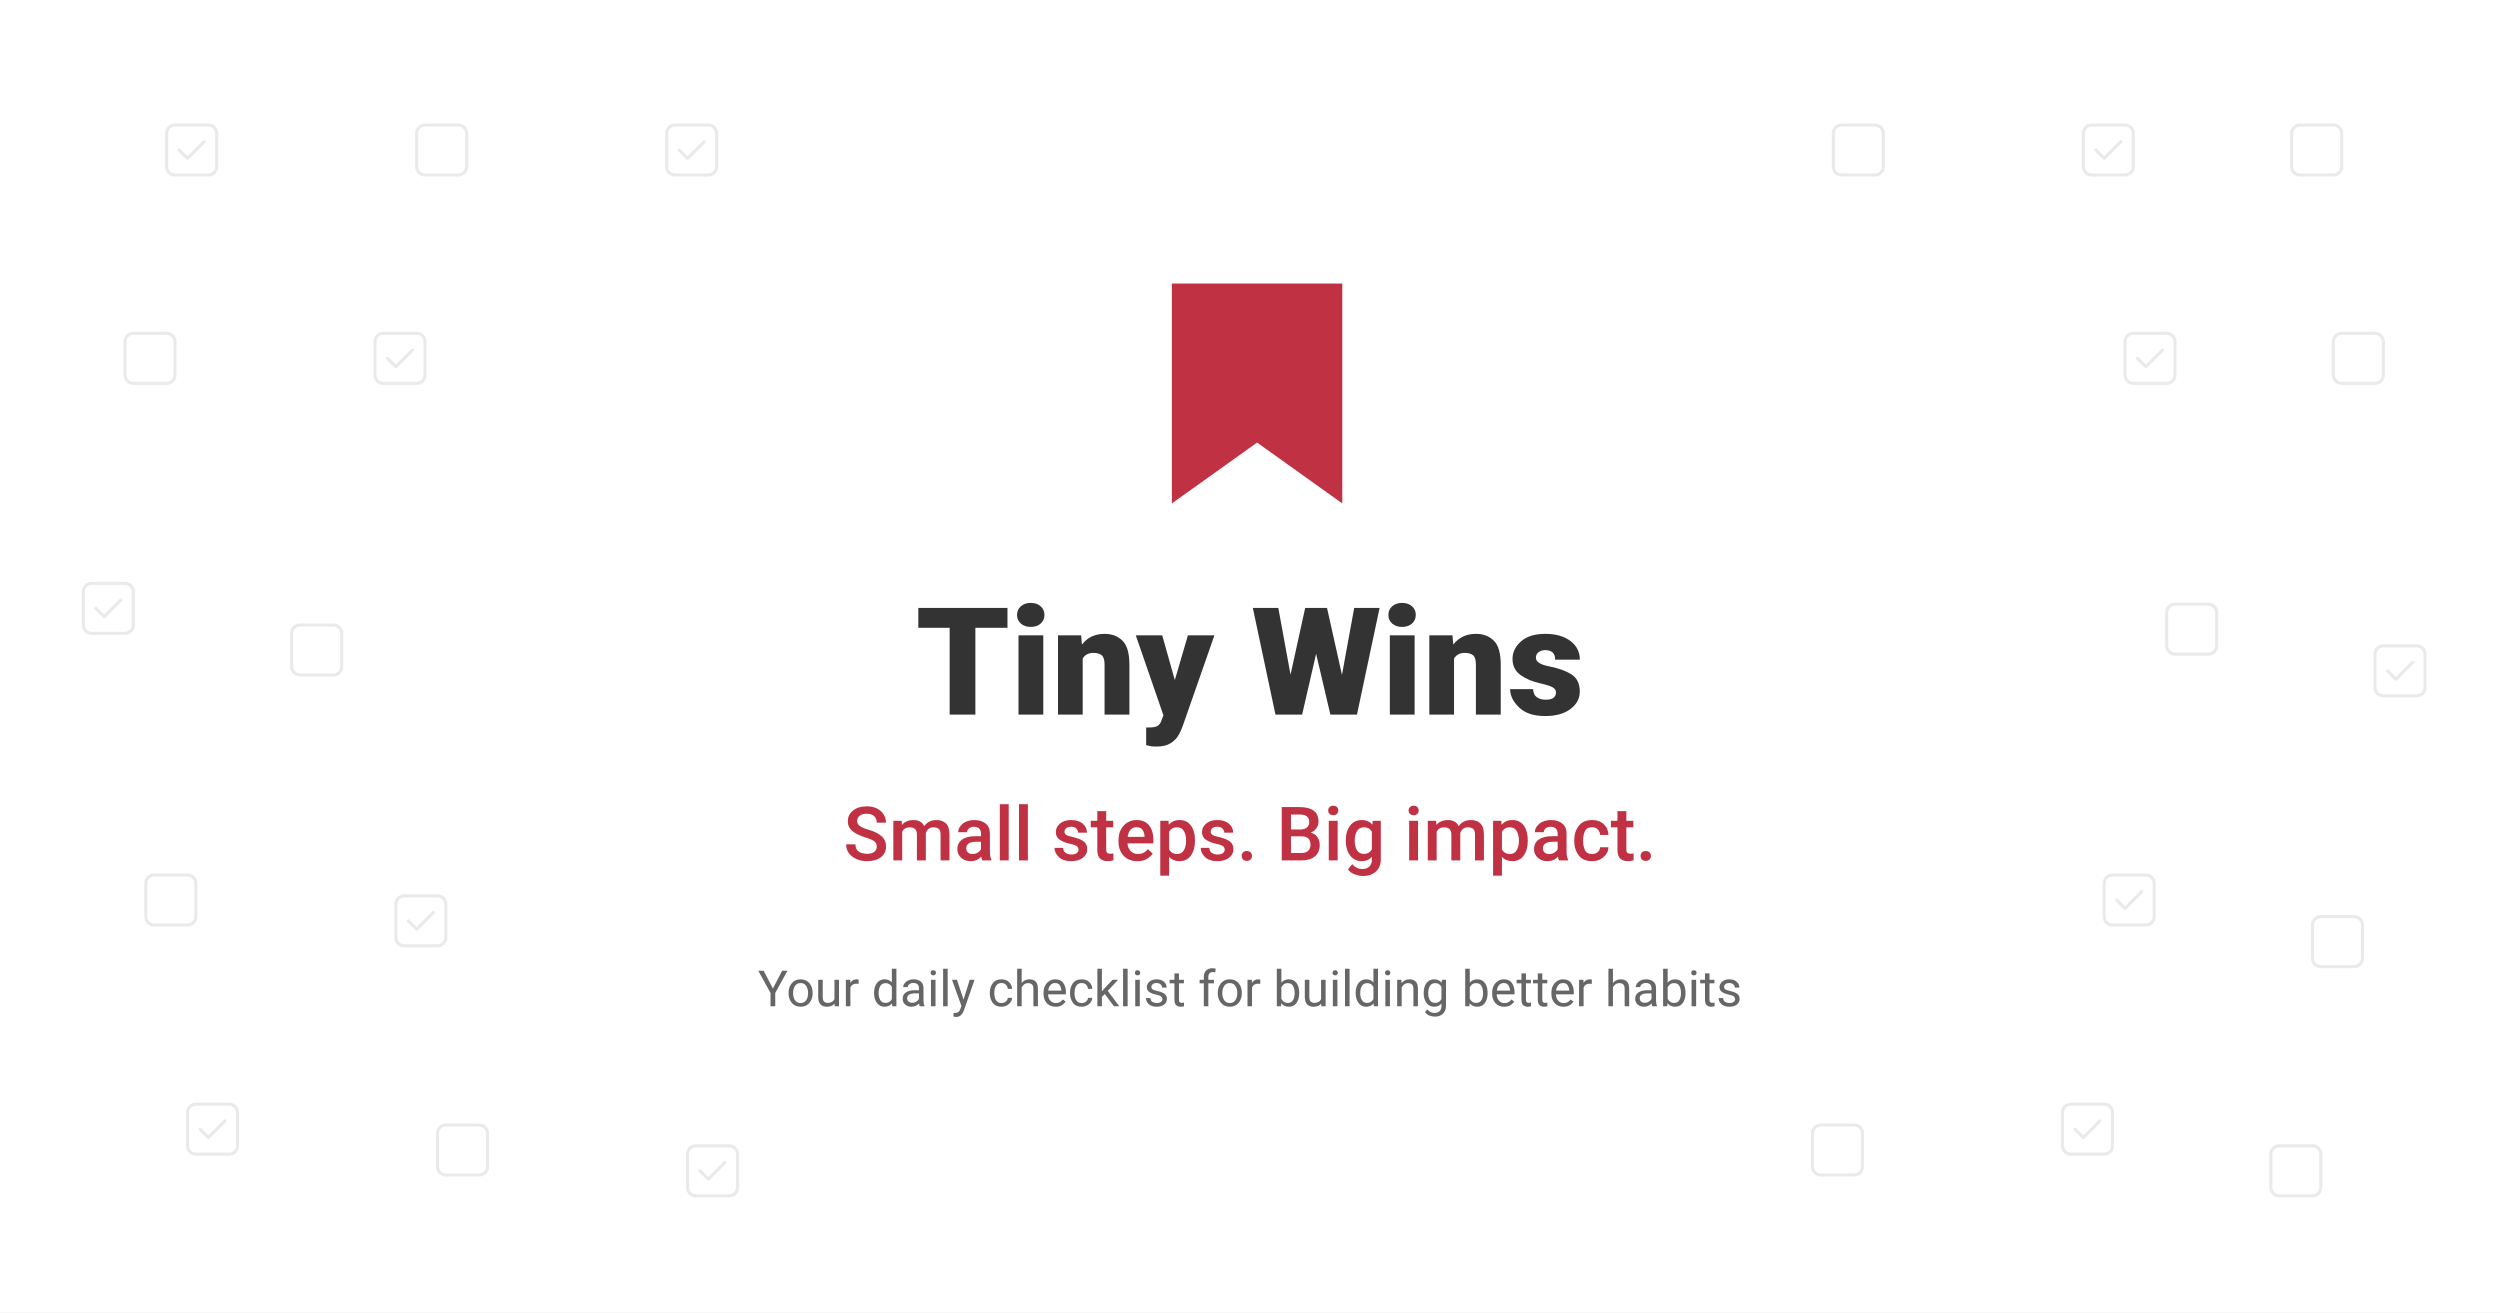
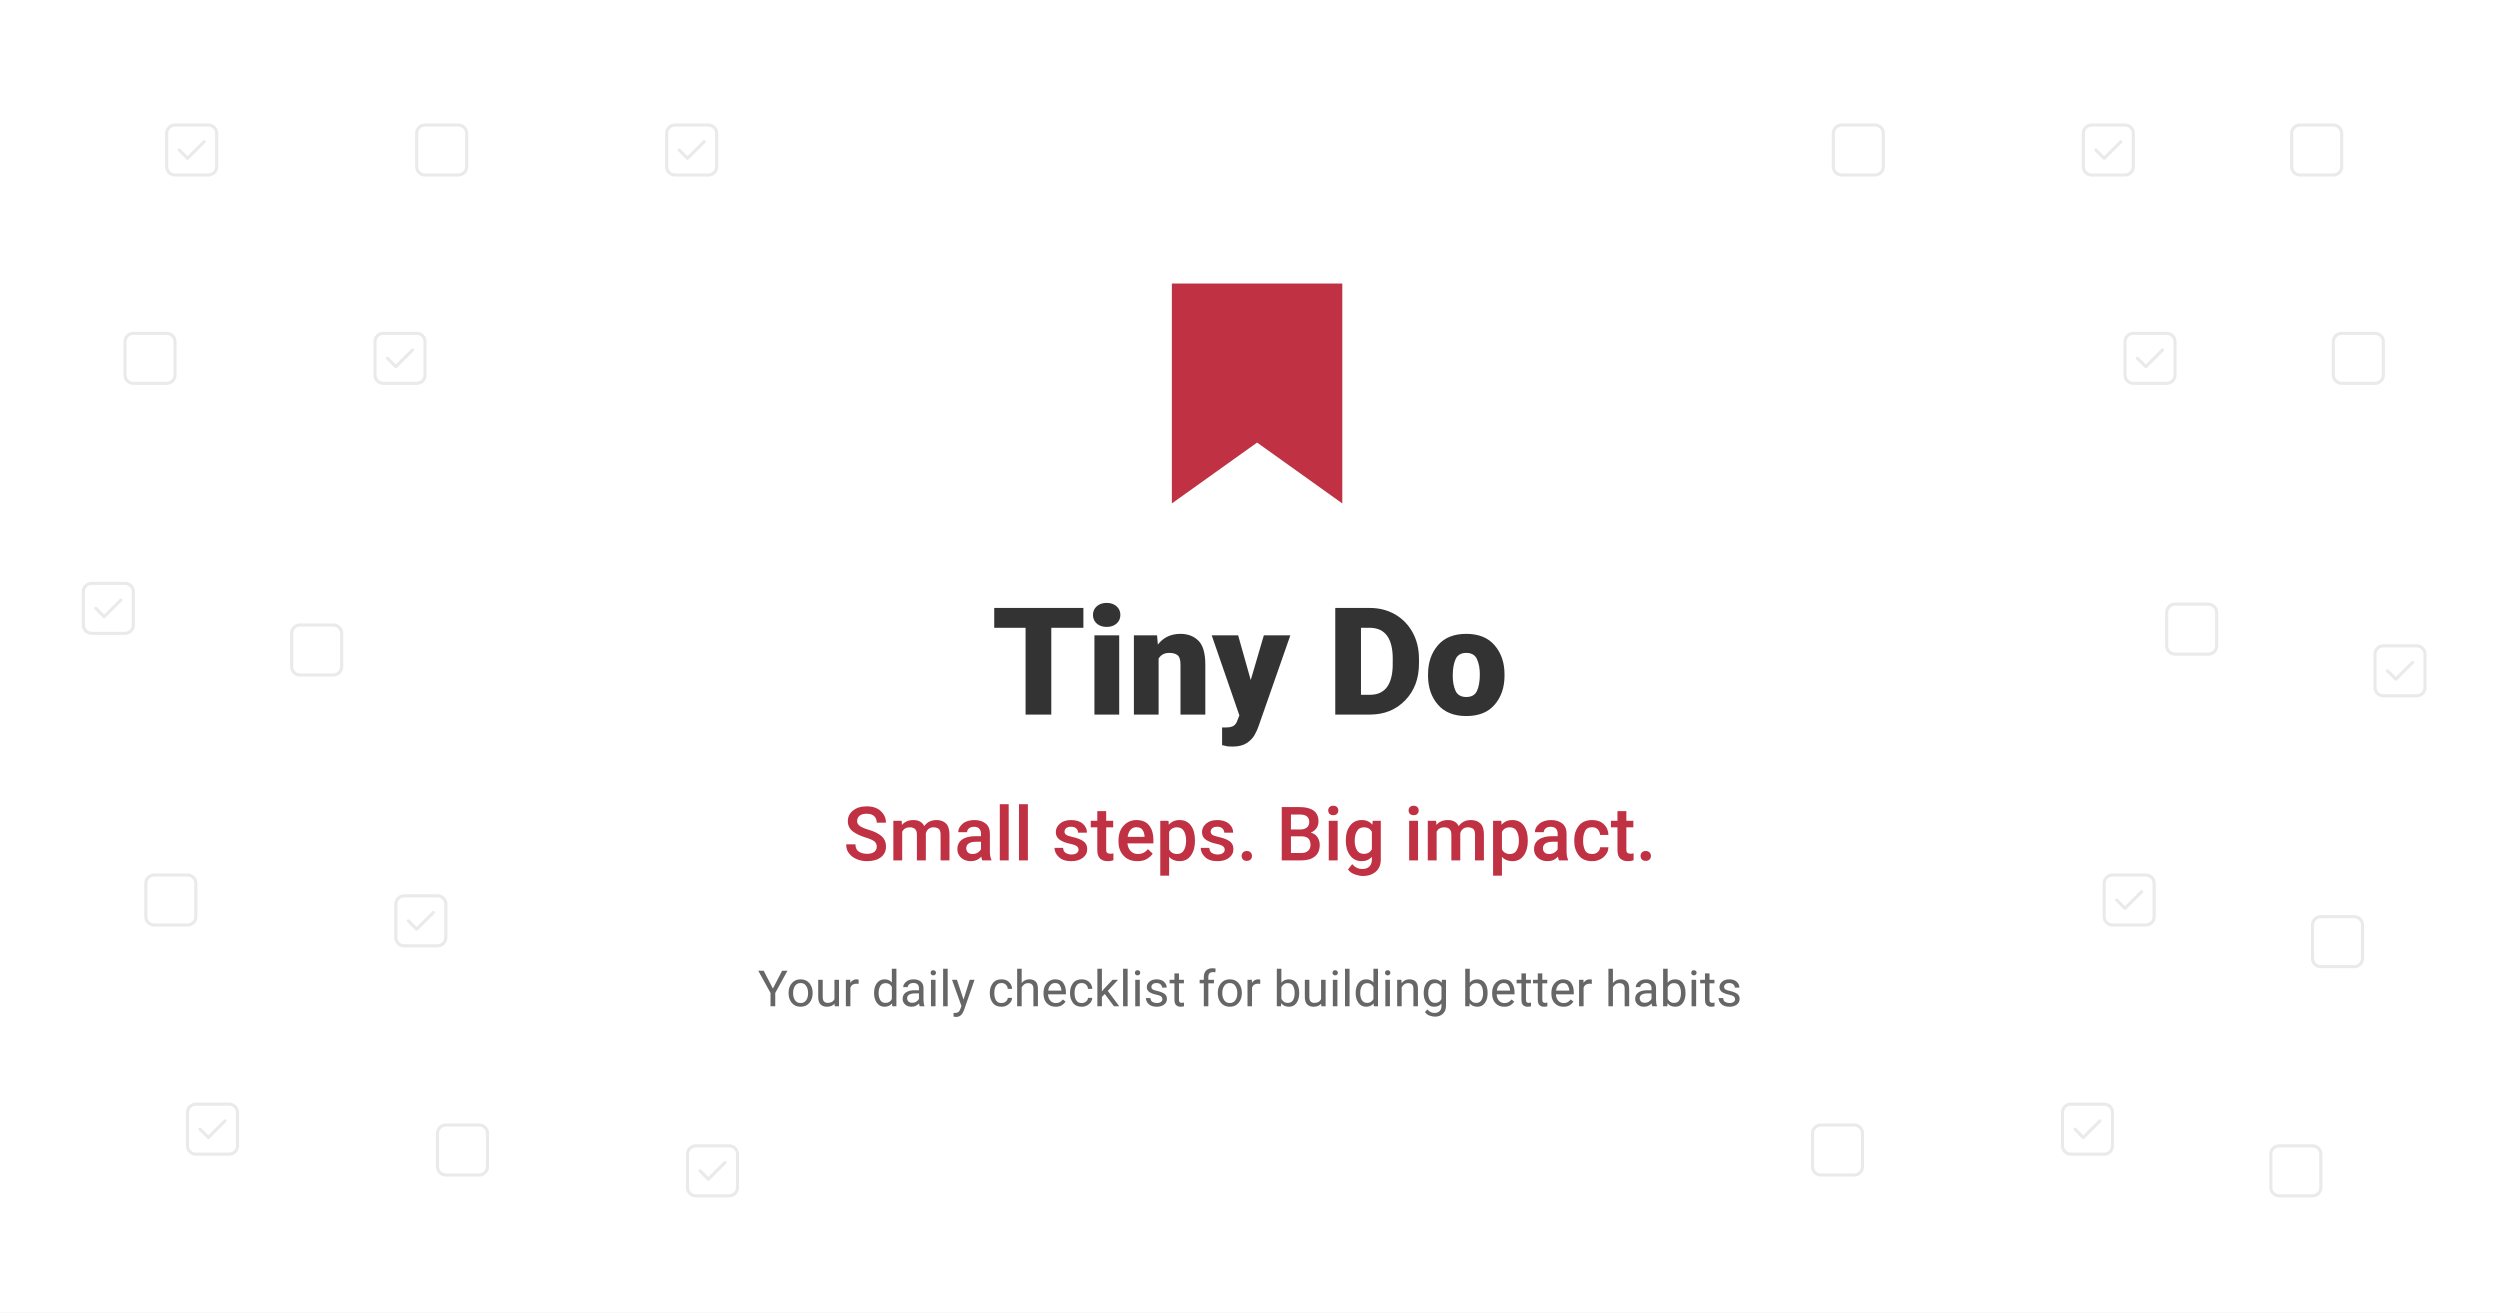
<svg xmlns="http://www.w3.org/2000/svg" width="1200" height="630">
  <rect width="1200" height="630" fill="#ffffff" />
  <defs>
    <g id="checkbox-checked">
      <rect x="0" y="0" width="24" height="24" rx="4" fill="none" stroke="#d0d0d0" stroke-width="1.5" />
      <polyline points="6,12 10,16 18,8" stroke="#d0d0d0" stroke-width="1.5" stroke-linecap="round" stroke-linejoin="round" fill="none" />
    </g>
    <g id="checkbox-empty">
      <rect x="0" y="0" width="24" height="24" rx="4" fill="none" stroke="#d0d0d0" stroke-width="1.5" />
    </g>
  </defs>
  <g opacity="0.45">
    <use href="#checkbox-checked" x="80" y="60" />
    <use href="#checkbox-empty" x="200" y="60" />
    <use href="#checkbox-checked" x="320" y="60" />
    <use href="#checkbox-empty" x="880" y="60" />
    <use href="#checkbox-checked" x="1000" y="60" />
    <use href="#checkbox-empty" x="1100" y="60" />
    <use href="#checkbox-empty" x="60" y="160" />
    <use href="#checkbox-checked" x="180" y="160" />
    <use href="#checkbox-checked" x="1020" y="160" />
    <use href="#checkbox-empty" x="1120" y="160" />
    <use href="#checkbox-checked" x="40" y="280" />
    <use href="#checkbox-empty" x="140" y="300" />
    <use href="#checkbox-empty" x="1040" y="290" />
    <use href="#checkbox-checked" x="1140" y="310" />
    <use href="#checkbox-empty" x="70" y="420" />
    <use href="#checkbox-checked" x="190" y="430" />
    <use href="#checkbox-checked" x="1010" y="420" />
    <use href="#checkbox-empty" x="1110" y="440" />
    <use href="#checkbox-checked" x="90" y="530" />
    <use href="#checkbox-empty" x="210" y="540" />
    <use href="#checkbox-checked" x="330" y="550" />
    <use href="#checkbox-empty" x="870" y="540" />
    <use href="#checkbox-checked" x="990" y="530" />
    <use href="#checkbox-empty" x="1090" y="550" />
  </g>
  <g transform="translate(535, 120)">
    <path d="M28.5 17.1v102.6l39.9-28.5 39.9 28.5V17.1H28.5z" fill="#BF3143" stroke="#BF3143" stroke-width="2" />
  </g>
  <text x="600" y="343" font-family="-apple-system, BlinkMacSystemFont, 'Segoe UI', Roboto, sans-serif" font-size="72" font-weight="800" fill="#333333" text-anchor="middle">
-     Tiny Wins
+     Tiny Do
  </text>
  <text x="600" y="413" font-family="-apple-system, BlinkMacSystemFont, 'Segoe UI', Roboto, sans-serif" font-size="36" font-weight="500" fill="#BF3143" text-anchor="middle">
    Small steps. Big impact.
  </text>
  <text x="600" y="483" font-family="-apple-system, BlinkMacSystemFont, 'Segoe UI', Roboto, sans-serif" font-size="24" font-weight="400" fill="#666666" text-anchor="middle">
    Your daily checklist for building better habits
  </text>
</svg>
